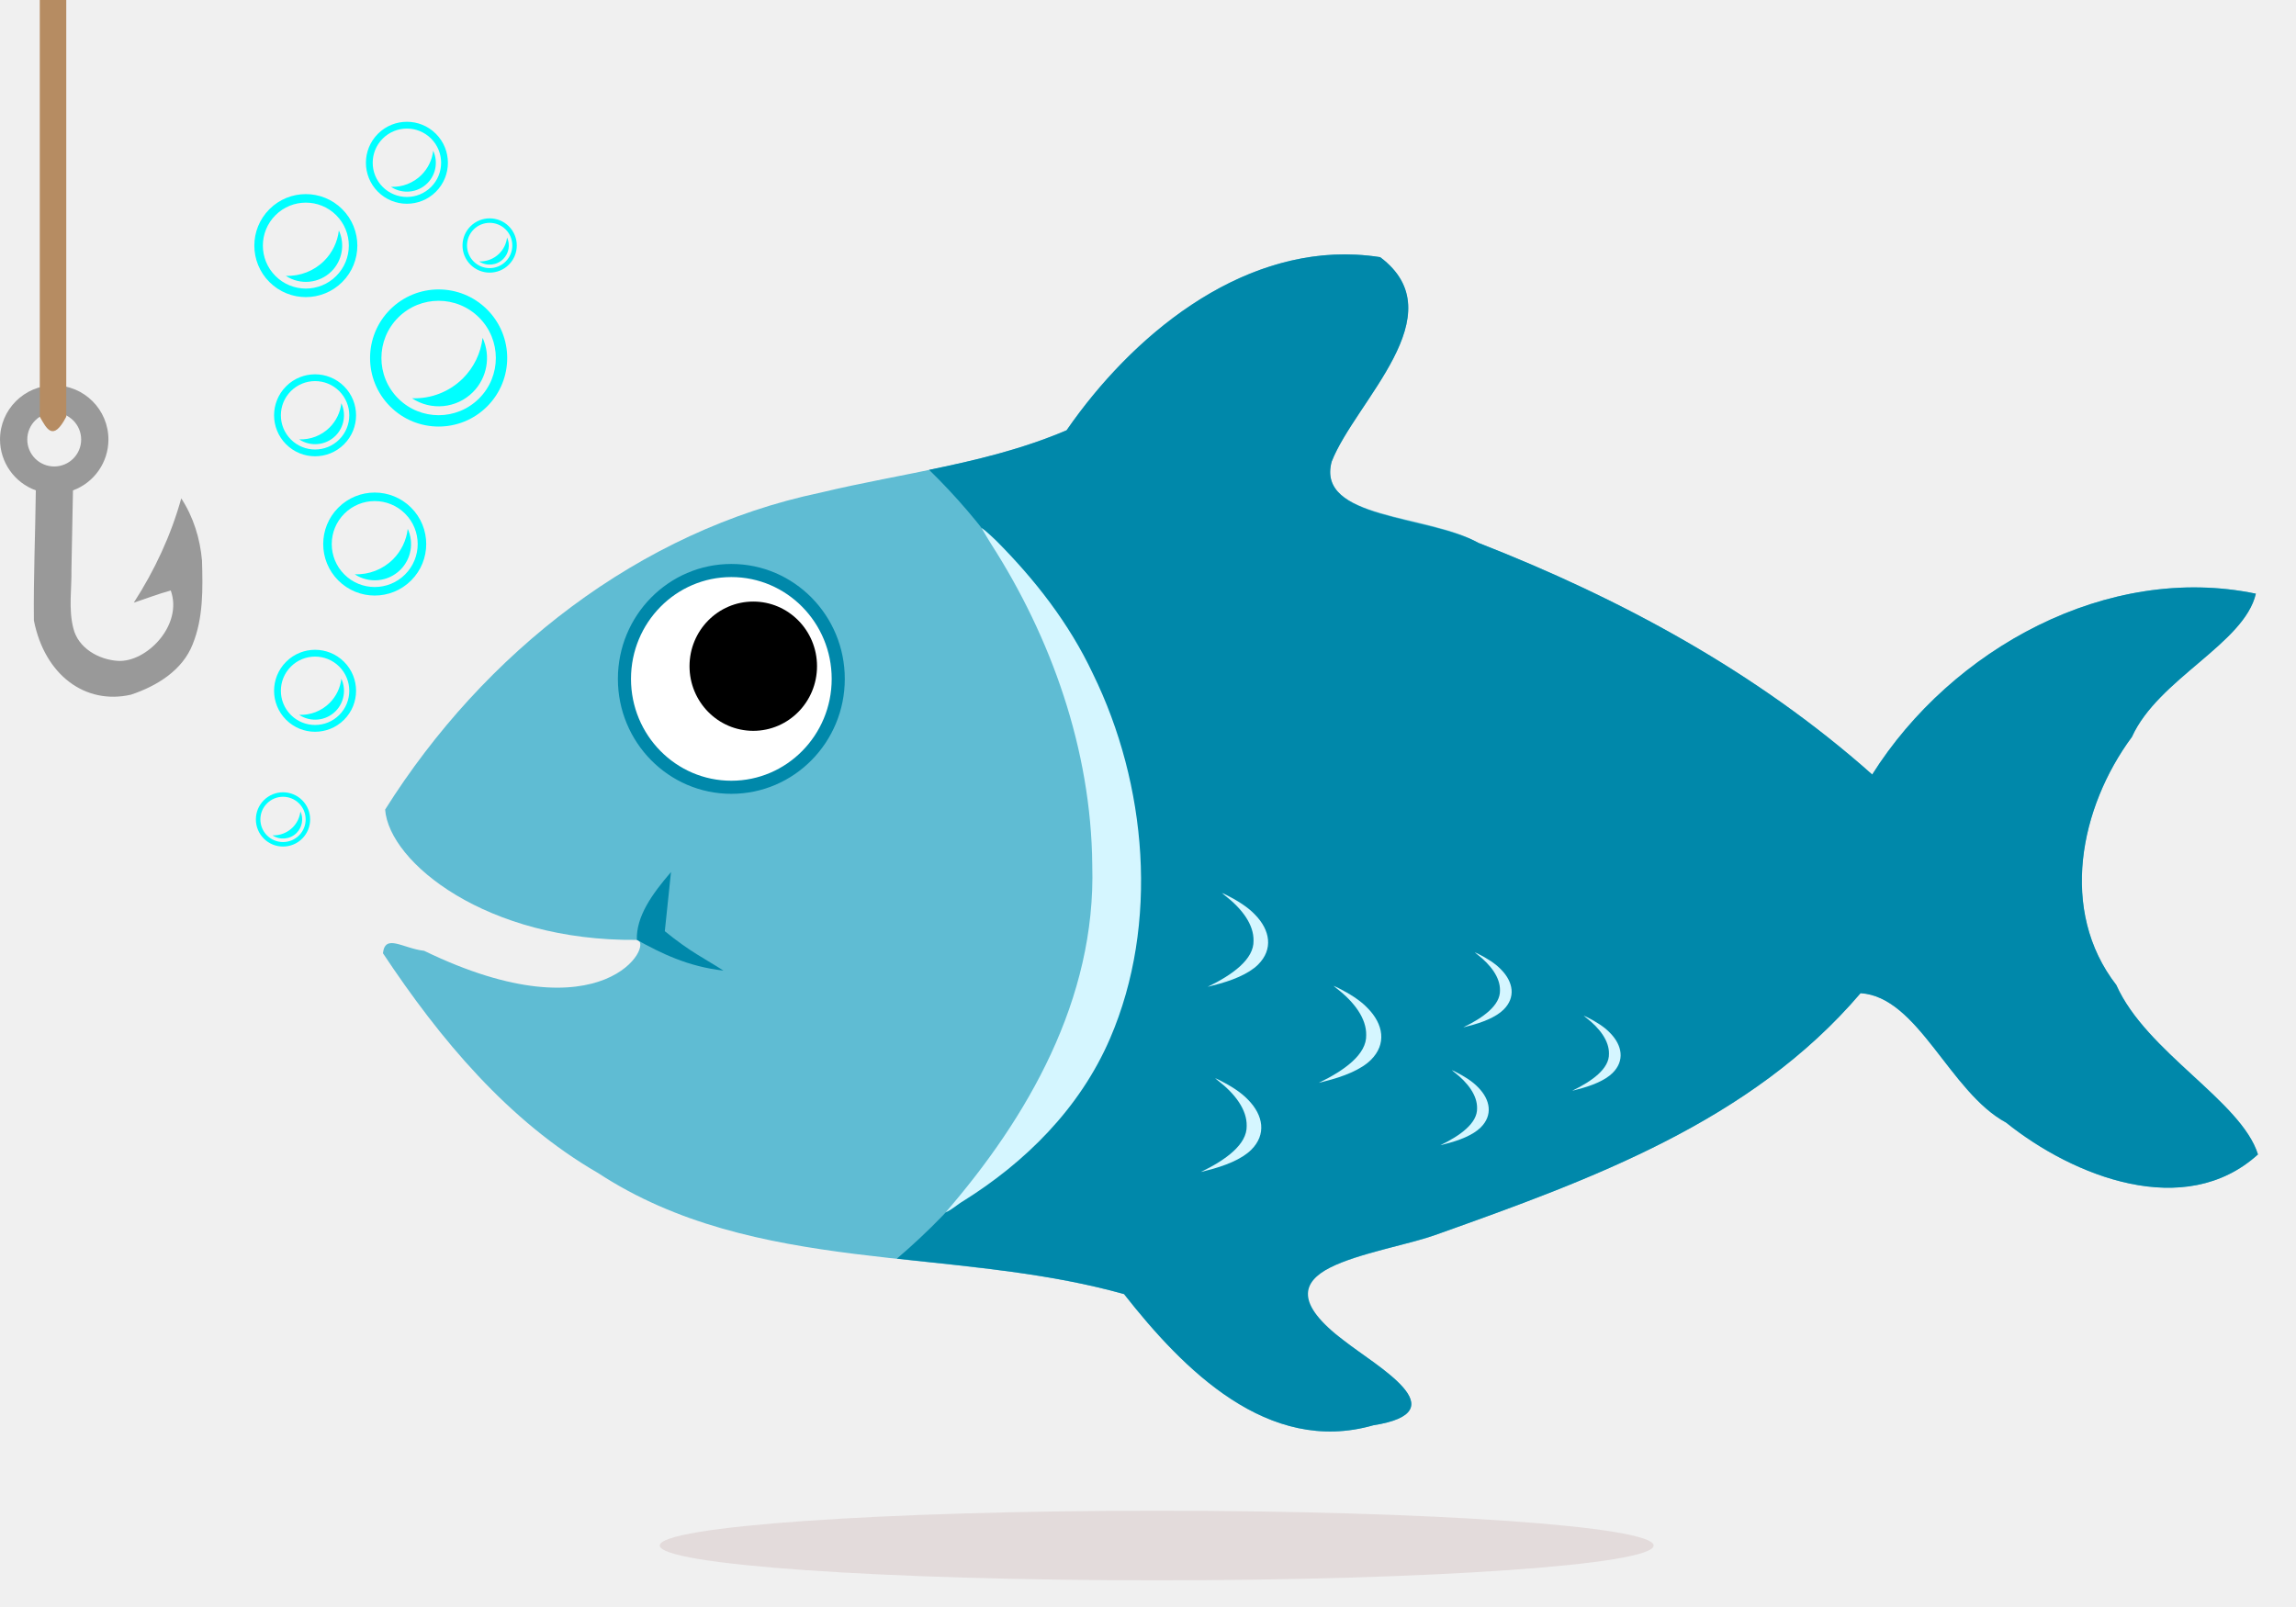
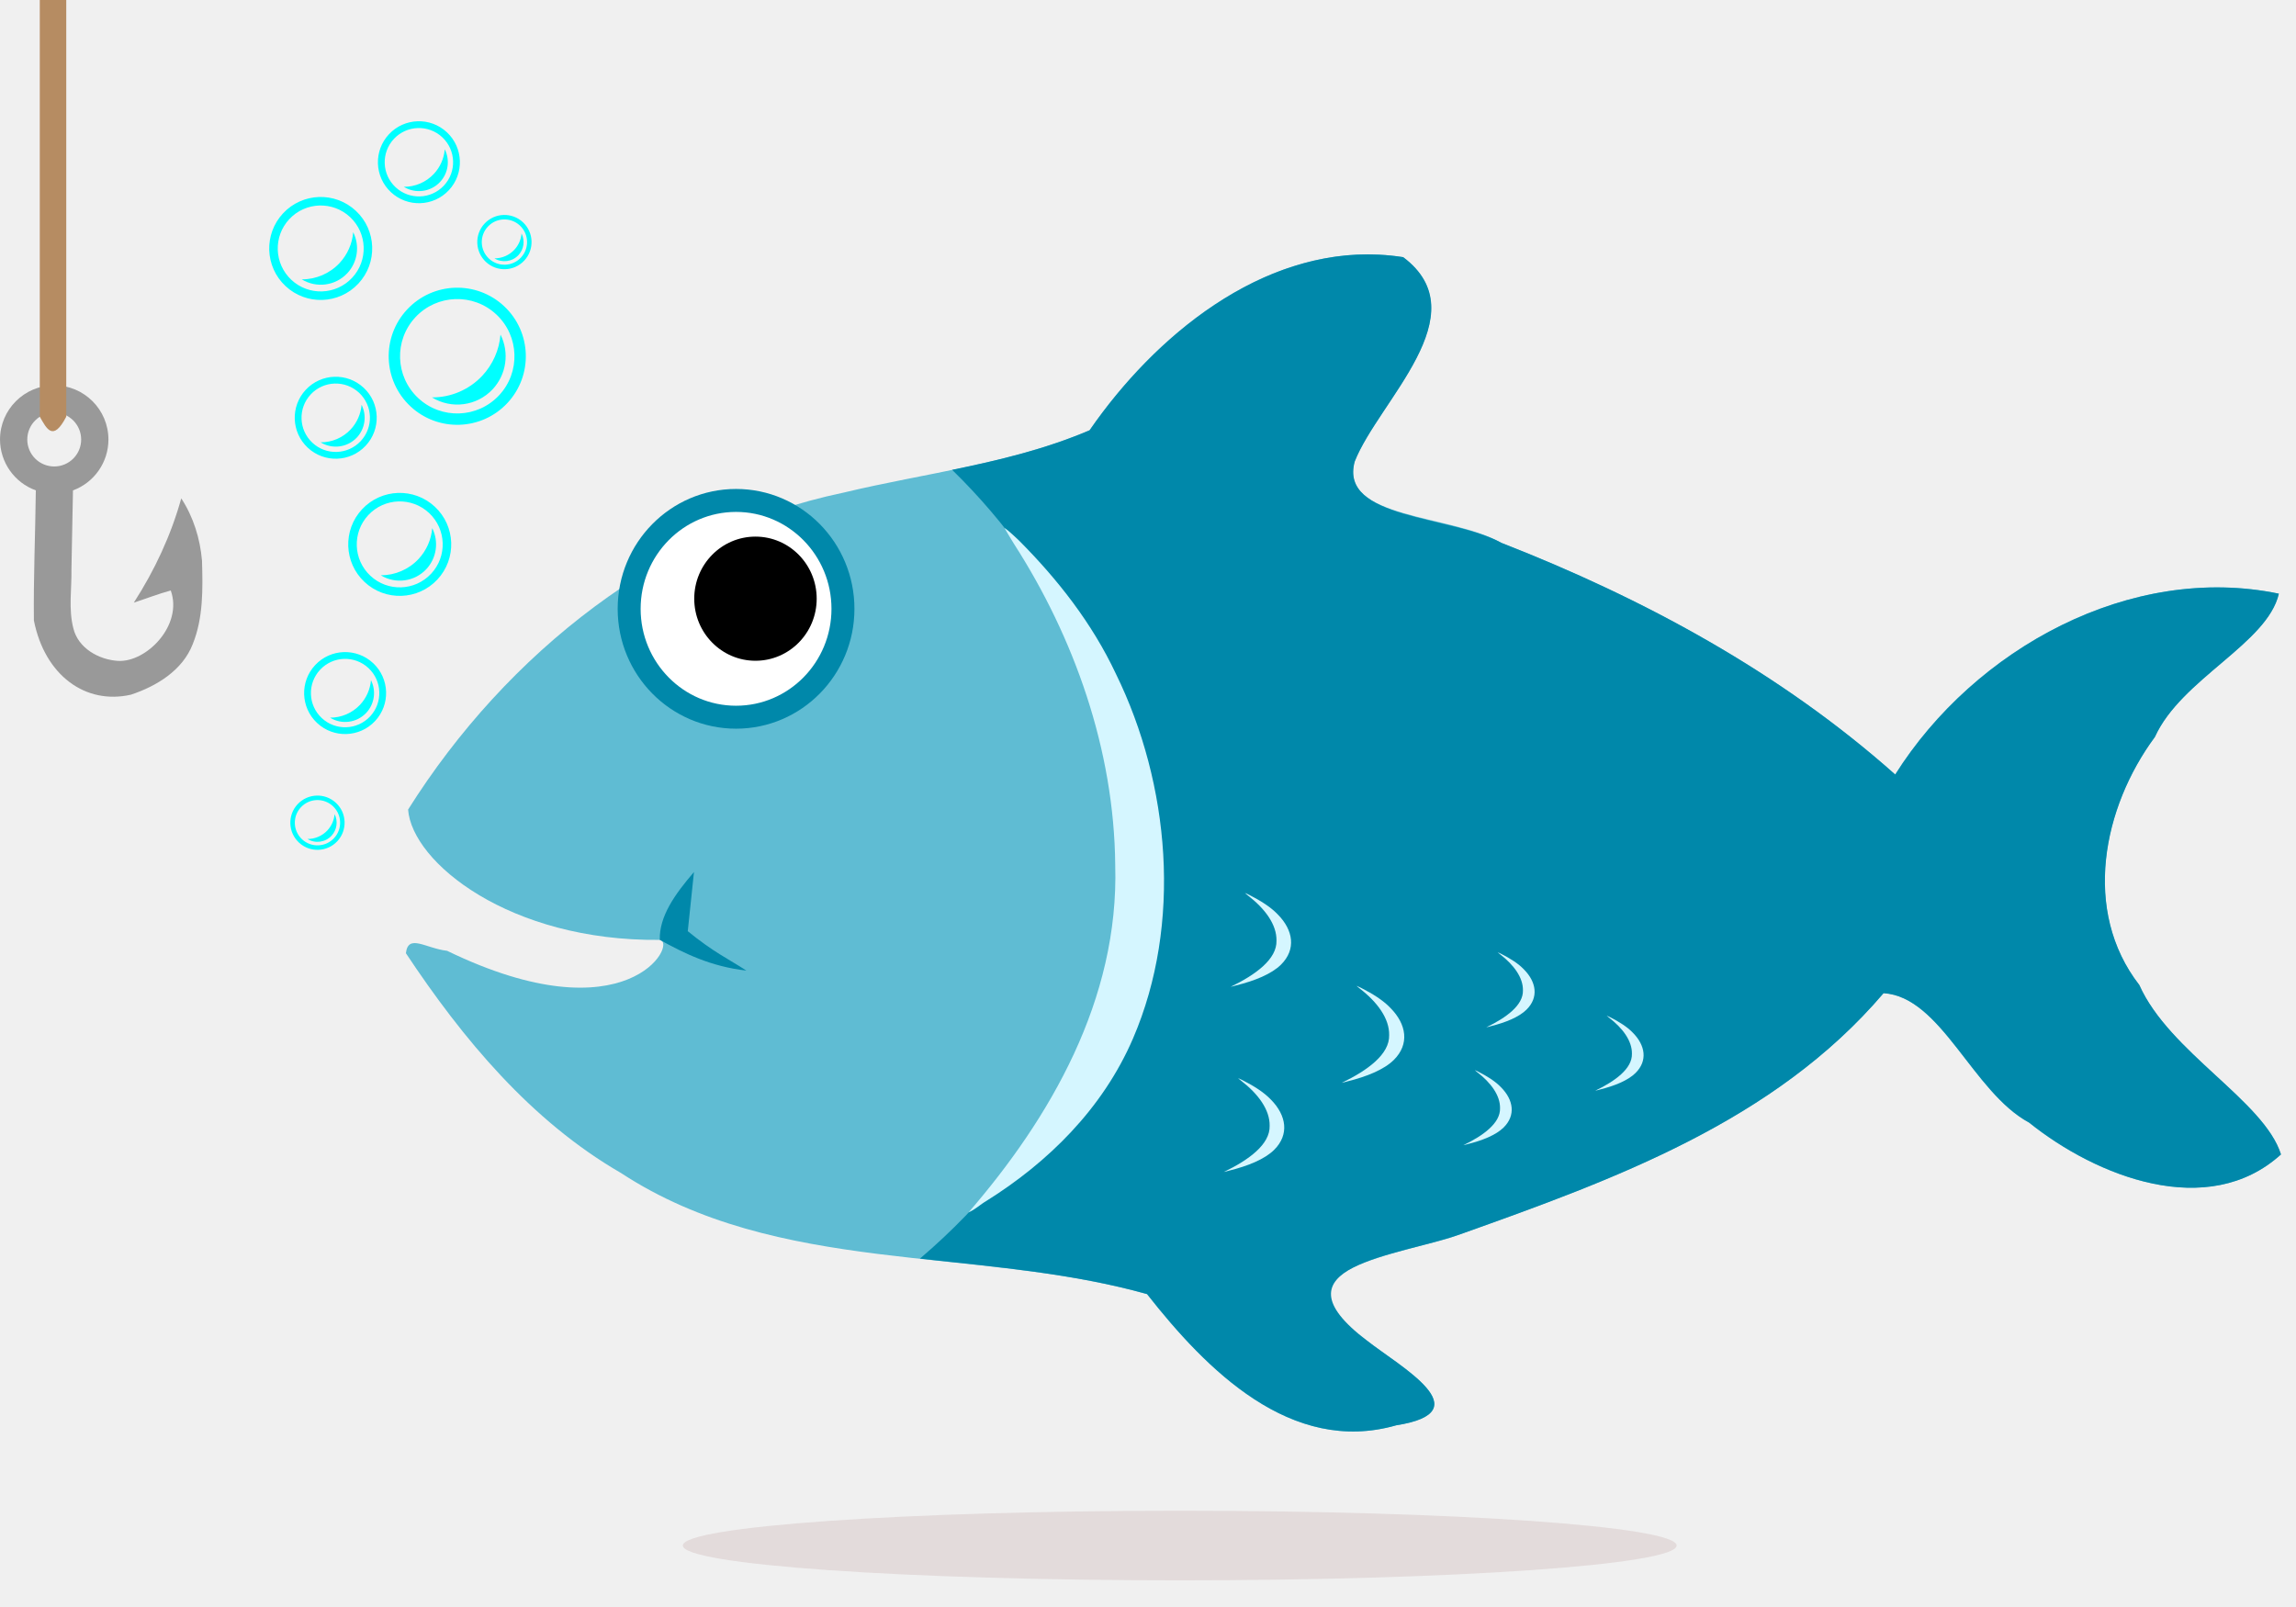
<svg xmlns="http://www.w3.org/2000/svg" width="200" height="140" version="1.1" viewBox="0 0 187.5 131.25">
-   <path d="m31.272 77.853c0.187-1.615 1.601-0.403 3.367-0.196 14.764 7.159 18.853-0.67 17.368-0.892-12.278 0.123-20.234-6.334-20.555-10.645 8.056-12.805 20.731-22.775 35.547-25.883 6.715-1.615 13.692-2.353 20.099-5.095 5.695-8.235 15.155-15.774 25.604-14.14 6.246 4.684-2.029 11.762-3.959 16.697-1.283 4.723 7.855 4.269 11.985 6.639 11.603 4.531 22.773 10.571 32.157 18.921 6.493-10.294 19.237-17.281 31.33-14.771-0.941 4.084-7.972 6.953-10.12 11.7-4.253 5.754-5.978 14.195-1.273 20.263 2.446 5.493 10.199 9.463 11.567 13.836-5.982 5.413-15.085 1.802-20.568-2.6-4.619-2.486-7.166-10.278-11.887-10.57-9.088 10.667-22.464 15.381-35.323 19.96-4.509 1.393-15.828 2.996-6.859 8.42 2.665 2.102 9.434 5.806 2.388 6.912-8.598 2.467-15.52-4.564-20.351-10.715-14.094-3.958-30.111-1.483-42.952-9.89-7.333-4.24-12.911-10.938-17.565-17.951z" fill="#5fbcd3" stroke-width=".938" />
-   <path d="m110.76 20.801c-9.669-0.488-18.317 6.62-23.657 14.34-3.611 1.545-7.405 2.445-11.228 3.233 8.885 8.665 13.765 19.665 13.769 31.035-0.018 12.473-5.902 24.45-16.401 33.389 6.272 0.684 12.585 1.219 18.554 2.895 4.831 6.151 11.753 13.182 20.351 10.716 7.046-1.106 0.276-4.812-2.388-6.913-8.102-6.136 2.528-6.878 7.628-8.694 12.622-4.495 25.648-9.231 34.555-19.686 4.721 0.292 7.267 8.084 11.885 10.57 5.483 4.402 14.587 8.015 20.569 2.601-1.368-4.372-9.123-8.342-11.568-13.835-4.705-6.069-2.98-14.511 1.273-20.265 2.149-4.747 9.18-7.615 10.122-11.699-12.093-2.51-24.838 4.477-31.33 14.771-9.384-8.35-20.554-14.39-32.157-18.92-4.106-2.248-13.268-1.916-11.985-6.638 1.93-4.934 10.206-12.014 3.96-16.698-0.653-0.102-1.304-0.168-1.948-0.201z" fill="#08a" stroke-width=".879" />
-   <path d="m77.221 99.022c6.665-7.706 12.298-17.389 11.977-28.358-0.079-9.47-3.381-18.635-8.256-26.227-0.315-0.496-0.492-0.817-0.754-1.259-0.098-0.166 0.464 0.308 1.167 0.983 3.122 3.139 5.944 6.71 7.906 10.89 4.397 8.983 5.428 20.381 1.392 29.76-2.492 5.788-7.009 10.164-11.948 13.256-0.585 0.344-0.873 0.676-1.485 0.955z" fill="#d5f6ff" stroke-width=".938" />
-   <ellipse cx="59.724" cy="55.448" rx="8.73" ry="8.852" fill="#fff" stroke="#08a" stroke-width="1.07" />
-   <ellipse cx="61.515" cy="54.411" rx="5.206" ry="5.279" stroke-linecap="round" stroke-width=".681" />
-   <path d="m54.797 71.223c-1.568 1.821-2.848 3.635-2.79 5.542 2 1.096 4.146 2.173 7.074 2.508-1.502-0.974-2.676-1.494-4.79-3.219 0.169-1.61 0.337-3.22 0.506-4.831z" fill="#08a" stroke-width=".938" />
+   <path d="m33.147 77.853c0.187-1.615 1.601-0.403 3.367-0.196 14.764 7.159 18.853-0.67 17.368-0.892-12.278 0.123-20.234-6.334-20.555-10.645 8.056-12.805 20.731-22.775 35.547-25.883 6.715-1.615 13.692-2.353 20.099-5.095 5.695-8.235 15.155-15.774 25.604-14.14 6.246 4.684-2.029 11.762-3.959 16.697-1.283 4.723 7.855 4.269 11.985 6.639 11.603 4.531 22.773 10.571 32.157 18.921 6.493-10.294 19.237-17.281 31.33-14.771-0.941 4.084-7.972 6.953-10.12 11.7-4.253 5.754-5.978 14.195-1.273 20.263 2.446 5.493 10.199 9.463 11.567 13.836-5.982 5.413-15.085 1.802-20.568-2.6-4.619-2.486-7.166-10.278-11.887-10.57-9.088 10.667-22.464 15.381-35.323 19.96-4.509 1.393-15.828 2.996-6.859 8.42 2.665 2.102 9.434 5.806 2.388 6.912-8.598 2.467-15.52-4.564-20.351-10.715-14.094-3.958-30.111-1.483-42.952-9.89-7.333-4.24-12.911-10.938-17.565-17.951z" fill="#5fbcd3" stroke-width=".938" />
+   <path d="m112.64 20.801c-9.669-0.488-18.317 6.62-23.657 14.34-3.611 1.545-7.405 2.445-11.228 3.233 8.885 8.665 13.765 19.665 13.769 31.035-0.018 12.473-5.902 24.45-16.401 33.389 6.272 0.684 12.585 1.219 18.554 2.895 4.831 6.151 11.753 13.182 20.351 10.716 7.046-1.106 0.276-4.812-2.388-6.913-8.102-6.136 2.528-6.878 7.628-8.694 12.622-4.495 25.648-9.231 34.555-19.686 4.721 0.292 7.267 8.084 11.885 10.57 5.483 4.402 14.587 8.015 20.569 2.601-1.368-4.372-9.123-8.342-11.568-13.835-4.705-6.069-2.98-14.511 1.273-20.265 2.149-4.747 9.18-7.615 10.122-11.699-12.093-2.51-24.838 4.477-31.33 14.771-9.384-8.35-20.554-14.39-32.157-18.92-4.106-2.248-13.268-1.916-11.985-6.638 1.93-4.934 10.206-12.014 3.96-16.698-0.653-0.102-1.304-0.168-1.948-0.201z" fill="#08a" stroke-width=".879" />
+   <path d="m79.096 99.022c6.665-7.706 12.298-17.389 11.977-28.358-0.079-9.47-3.381-18.635-8.256-26.227-0.315-0.496-0.492-0.817-0.754-1.259-0.098-0.166 0.464 0.308 1.167 0.983 3.122 3.139 5.944 6.71 7.906 10.89 4.397 8.983 5.428 20.381 1.392 29.76-2.492 5.788-7.009 10.164-11.948 13.256-0.585 0.344-0.873 0.676-1.485 0.955z" fill="#d5f6ff" stroke-width=".938" />
+   <ellipse cx="60.109" cy="49.725" rx="8.73" ry="8.852" fill="#fff" stroke="#08a" stroke-width="1.875" />
+   <ellipse cx="61.694" cy="48.897" rx="5" ry="5.07" stroke-linecap="round" stroke-width=".655" />
+   <path d="m56.672 71.223c-1.568 1.821-2.848 3.635-2.79 5.542 2 1.096 4.146 2.173 7.074 2.508-1.502-0.974-2.676-1.494-4.79-3.219 0.169-1.61 0.337-3.22 0.506-4.831z" fill="#08a" stroke-width=".938" />
  <g transform="matrix(1.155 0 0 1.155 -.17826 -.066462)">
    <path d="m3.989 27.305a3.833 3.833 0 0 0-3.834 3.832 3.833 3.833 0 0 0 2.532 3.596c-0.035 3.065-0.17 6.13-0.137 9.196 0.769 3.896 3.659 5.982 6.859 5.252 1.812-0.599 3.649-1.713 4.371-3.571 0.755-1.867 0.715-3.927 0.657-5.905-0.133-1.556-0.609-3.096-1.467-4.407-0.724 2.613-1.885 5.096-3.353 7.372 0.872-0.28 1.726-0.619 2.611-0.857 0.878 2.452-1.715 5.101-3.739 4.977-1.36-0.085-2.812-0.904-3.149-2.305-0.352-1.367-0.109-2.788-0.134-4.18 0.038-1.857 0.068-3.713 0.108-5.57a3.833 3.833 0 0 0 2.507-3.596 3.833 3.833 0 0 0-3.832-3.832zm0 1.928a1.905 1.905 0 0 1 1.904 1.904 1.905 1.905 0 0 1-1.904 1.906 1.905 1.905 0 0 1-1.906-1.906 1.905 1.905 0 0 1 1.906-1.904z" fill="#999" stroke-width=".058" />
    <path d="m2.967 0.058h1.872v29.465c-0.942 1.813-1.394 0.835-1.872 0z" fill="#b68c62" stroke-linecap="round" stroke-linejoin="round" stroke-width=".672" />
  </g>
-   <g transform="translate(5.625,1.875)" fill="#0ff" stroke-linecap="round" stroke-linejoin="round">
+   <g transform="rotate(-1.9533 84.606 -181.37)" fill="#0ff" stroke-linecap="round" stroke-linejoin="round">
    <path d="m22.472 29.677a3.347 3.347 0 0 0-4.734 0 3.347 3.347 0 0 0 0 4.734 3.347 3.347 0 0 0 4.734 0 3.347 3.347 0 0 0 0-4.734zm-0.392 0.392a2.793 2.793 0 0 1 0 3.95 2.793 2.793 0 0 1-3.95 0 2.793 2.793 0 0 1 0-3.95 2.793 2.793 0 0 1 3.95 0zm0.171 0.989a3.347 3.347 0 0 1-0.958 1.98 3.347 3.347 0 0 1-2.489 0.972 2.363 2.363 0 0 0 2.972-0.294 2.363 2.363 0 0 0 0.475-2.657z" stroke-width=".253" />
    <path d="m27.95 39.586a4.206 4.206 0 0 0-5.948 0 4.206 4.206 0 0 0 0 5.948 4.206 4.206 0 0 0 5.948 0 4.206 4.206 0 0 0 0-5.948zm-0.492 0.492a3.509 3.509 0 0 1 0 4.963 3.509 3.509 0 0 1-4.963 0 3.509 3.509 0 0 1 0-4.963 3.509 3.509 0 0 1 4.963 0zm0.215 1.242a4.206 4.206 0 0 1-1.204 2.487 4.206 4.206 0 0 1-3.128 1.221 2.969 2.969 0 0 0 3.734-0.37 2.969 2.969 0 0 0 0.597-3.339z" stroke-width=".318" />
    <path d="m34.155 23.404a5.6 5.6 0 0 0-7.919 0 5.6 5.6 0 0 0 0 7.919 5.6 5.6 0 0 0 7.919 0 5.6 5.6 0 0 0 0-7.919zm-0.656 0.656a4.673 4.673 0 0 1 0 6.608 4.673 4.673 0 0 1-6.608 0 4.673 4.673 0 0 1 0-6.608 4.673 4.673 0 0 1 6.608 0zm0.286 1.654a5.6 5.6 0 0 1-1.603 3.312 5.6 5.6 0 0 1-4.164 1.626 3.953 3.953 0 0 0 4.972-0.493 3.953 3.953 0 0 0 0.795-4.446z" stroke-width=".423" />
    <path d="m22.325 15.211a4.206 4.206 0 0 0-5.948 0 4.206 4.206 0 0 0 0 5.948 4.206 4.206 0 0 0 5.948 0 4.206 4.206 0 0 0 0-5.948zm-0.492 0.492a3.509 3.509 0 0 1 0 4.963 3.509 3.509 0 0 1-4.963 0 3.509 3.509 0 0 1 0-4.963 3.509 3.509 0 0 1 4.963 0zm0.215 1.242a4.206 4.206 0 0 1-1.204 2.487 4.206 4.206 0 0 1-3.128 1.221 2.969 2.969 0 0 0 3.734-0.37 2.969 2.969 0 0 0 0.597-3.339z" stroke-width=".318" />
    <path d="m29.972 9.052a3.347 3.347 0 0 0-4.734 0 3.347 3.347 0 0 0 0 4.734 3.347 3.347 0 0 0 4.734 0 3.347 3.347 0 0 0 0-4.734zm-0.392 0.392a2.793 2.793 0 0 1 0 3.95 2.793 2.793 0 0 1-3.95 0 2.793 2.793 0 0 1 0-3.95 2.793 2.793 0 0 1 3.95 0zm0.171 0.989a3.347 3.347 0 0 1-0.958 1.98 3.347 3.347 0 0 1-2.489 0.972 2.363 2.363 0 0 0 2.972-0.294 2.363 2.363 0 0 0 0.475-2.657z" stroke-width=".253" />
    <path d="m22.472 52.177a3.347 3.347 0 0 0-4.734 0 3.347 3.347 0 0 0 0 4.734 3.347 3.347 0 0 0 4.734 0 3.347 3.347 0 0 0 0-4.734zm-0.392 0.392a2.793 2.793 0 0 1 0 3.95 2.793 2.793 0 0 1-3.95 0 2.793 2.793 0 0 1 0-3.95 2.793 2.793 0 0 1 3.95 0zm0.171 0.989a3.347 3.347 0 0 1-0.958 1.98 3.347 3.347 0 0 1-2.489 0.972 2.363 2.363 0 0 0 2.972-0.294 2.363 2.363 0 0 0 0.475-2.657z" stroke-width=".253" />
    <path d="m19.054 63.483a2.216 2.216 0 0 0-3.134 0 2.216 2.216 0 0 0 0 3.134 2.216 2.216 0 0 0 3.134 0 2.216 2.216 0 0 0 0-3.134zm-0.259 0.259a1.849 1.849 0 0 1 0 2.615 1.849 1.849 0 0 1-2.615 0 1.849 1.849 0 0 1 0-2.615 1.849 1.849 0 0 1 2.615 0zm0.113 0.654a2.216 2.216 0 0 1-0.634 1.311 2.216 2.216 0 0 1-1.648 0.644 1.564 1.564 0 0 0 1.968-0.195 1.564 1.564 0 0 0 0.315-1.759z" stroke-width=".167" />
    <path d="m35.929 16.608a2.216 2.216 0 0 0-3.134 0 2.216 2.216 0 0 0 0 3.134 2.216 2.216 0 0 0 3.134 0 2.216 2.216 0 0 0 0-3.134zm-0.259 0.259a1.849 1.849 0 0 1 0 2.615 1.849 1.849 0 0 1-2.615 0 1.849 1.849 0 0 1 0-2.615 1.849 1.849 0 0 1 2.615 0zm0.113 0.654a2.216 2.216 0 0 1-0.634 1.311 2.216 2.216 0 0 1-1.648 0.644 1.564 1.564 0 0 0 1.968-0.195 1.564 1.564 0 0 0 0.315-1.759z" stroke-width=".167" />
  </g>
-   <g fill="#d5f6ff">
+   <g transform="translate(1.875)" fill="#d5f6ff">
    <path d="m98.067 95.721c2.042-0.986 3.783-2.256 3.742-3.768 0.025-1.304-0.921-2.601-2.347-3.7-0.092-0.072-0.144-0.118-0.22-0.182-0.029-0.024 0.138 0.047 0.345 0.148 0.922 0.466 1.751 0.989 2.32 1.586 1.275 1.285 1.527 2.864 0.267 4.11-0.778 0.769-2.157 1.321-3.657 1.691-0.178 0.041-0.266 0.083-0.451 0.115z" stroke-width=".191" />
    <path d="m98.626 80.595c2.042-0.986 3.783-2.256 3.742-3.768 0.025-1.304-0.921-2.601-2.347-3.7-0.092-0.072-0.144-0.118-0.22-0.182-0.029-0.024 0.138 0.047 0.345 0.148 0.922 0.466 1.751 0.989 2.32 1.586 1.275 1.285 1.527 2.864 0.267 4.11-0.778 0.769-2.157 1.321-3.657 1.691-0.178 0.041-0.266 0.083-0.451 0.115z" stroke-width=".191" />
    <path d="m107.7 88.438c2.111-1.019 3.911-2.332 3.869-3.896 0.025-1.348-0.952-2.689-2.426-3.825-0.095-0.074-0.149-0.122-0.227-0.188-0.03-0.025 0.143 0.049 0.357 0.153 0.953 0.482 1.811 1.022 2.398 1.64 1.319 1.328 1.579 2.961 0.276 4.249-0.804 0.795-2.23 1.365-3.78 1.748-0.184 0.042-0.275 0.086-0.466 0.119z" stroke-width=".197" />
    <g stroke-width=".153">
      <path d="m117.63 93.532c1.633-0.789 3.027-1.805 2.994-3.015 0.02-1.043-0.737-2.081-1.878-2.96-0.074-0.057-0.115-0.094-0.176-0.145-0.023-0.019 0.11 0.038 0.276 0.119 0.738 0.373 1.401 0.791 1.856 1.269 1.02 1.028 1.222 2.292 0.213 3.288-0.623 0.615-1.726 1.056-2.926 1.353-0.142 0.033-0.212 0.067-0.361 0.092z" />
      <path d="m119.5 83.906c1.633-0.789 3.027-1.805 2.994-3.015 0.02-1.043-0.737-2.081-1.878-2.96-0.074-0.057-0.115-0.094-0.176-0.145-0.023-0.019 0.11 0.038 0.276 0.119 0.738 0.373 1.401 0.791 1.856 1.269 1.02 1.028 1.222 2.292 0.213 3.288-0.623 0.615-1.726 1.056-2.926 1.353-0.142 0.033-0.212 0.067-0.361 0.092z" />
      <path d="m128.4 89.082c1.633-0.789 3.027-1.805 2.994-3.015 0.02-1.043-0.737-2.081-1.878-2.96-0.074-0.057-0.115-0.094-0.176-0.145-0.023-0.019 0.11 0.038 0.276 0.119 0.738 0.373 1.401 0.791 1.856 1.269 1.02 1.028 1.222 2.292 0.214 3.288-0.623 0.615-1.726 1.056-2.926 1.353-0.142 0.033-0.212 0.067-0.361 0.092z" />
    </g>
  </g>
-   <path d="m135.04 126.23c0 1.57-18.168 2.842-40.579 2.842s-40.579-1.272-40.579-2.842c0-1.57 18.168-2.842 40.579-2.842 22.41 0 40.579 1.273 40.579 2.842z" fill="#e3dbdb" stroke-width=".515" />
+   <path d="m136.92 126.23c0 1.57-18.168 2.842-40.579 2.842s-40.579-1.272-40.579-2.842c0-1.57 18.168-2.842 40.579-2.842 22.41 0 40.579 1.273 40.579 2.842z" fill="#e3dbdb" stroke-width=".515" />
</svg>
